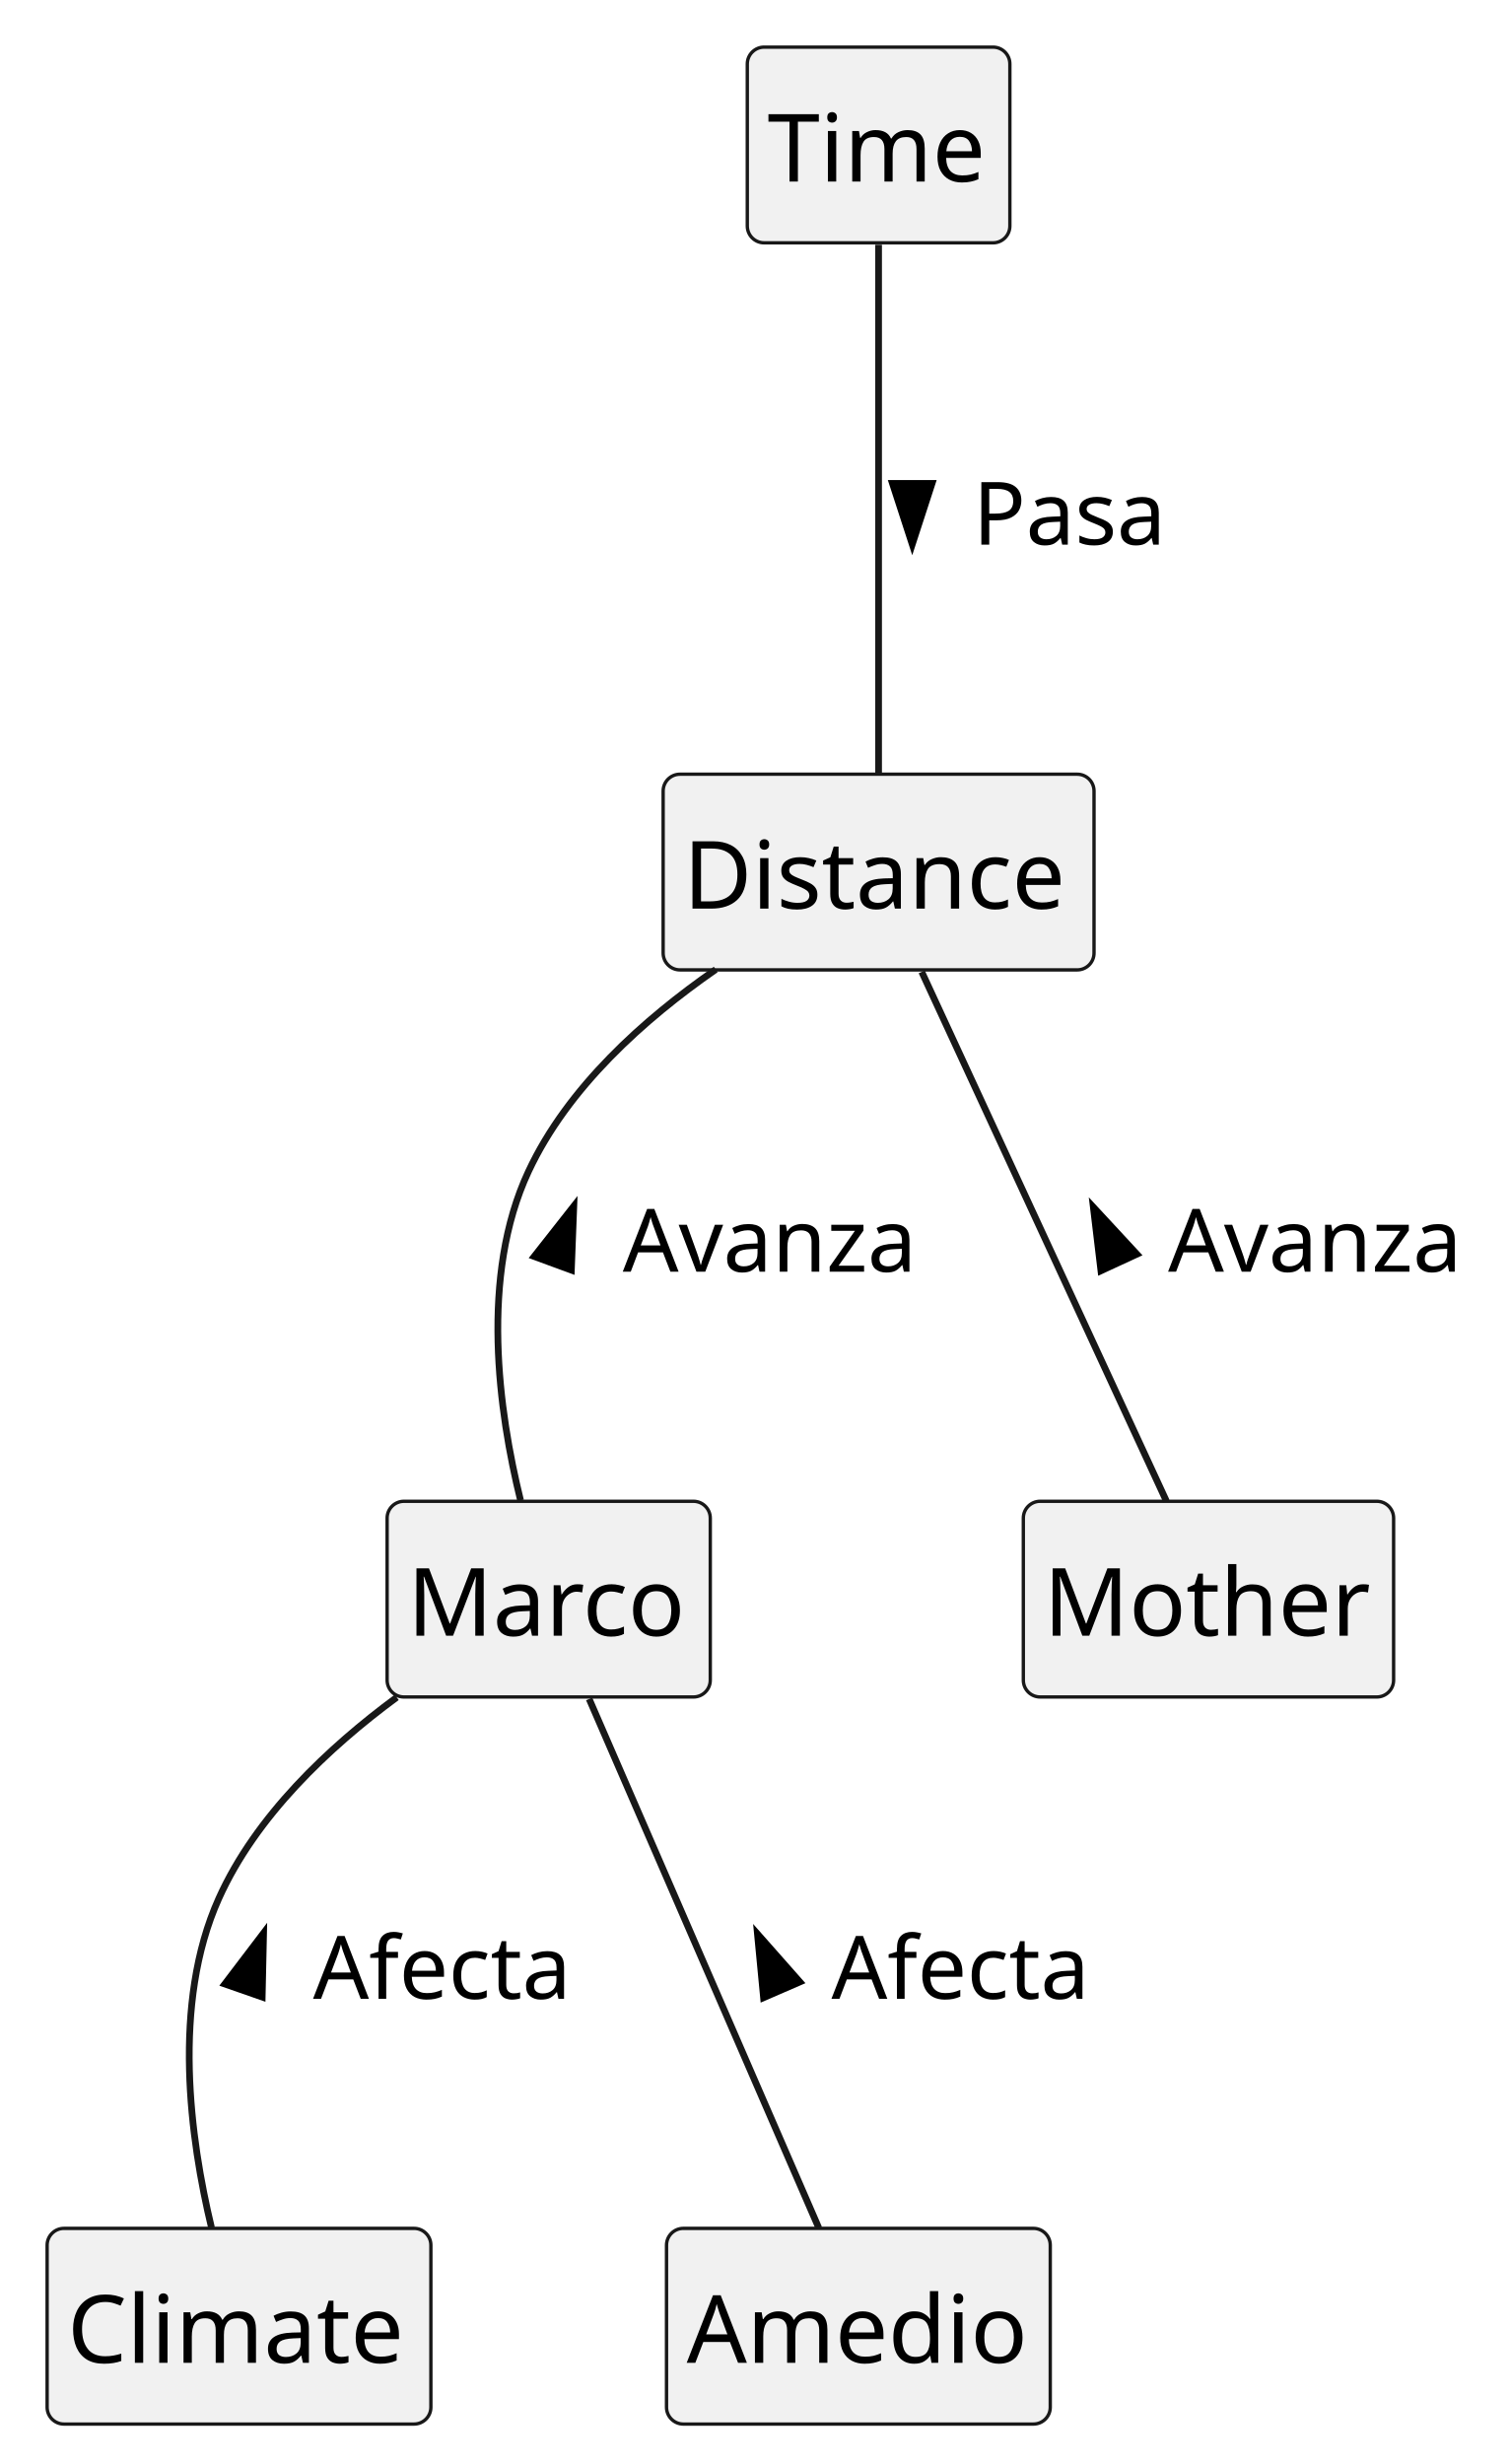
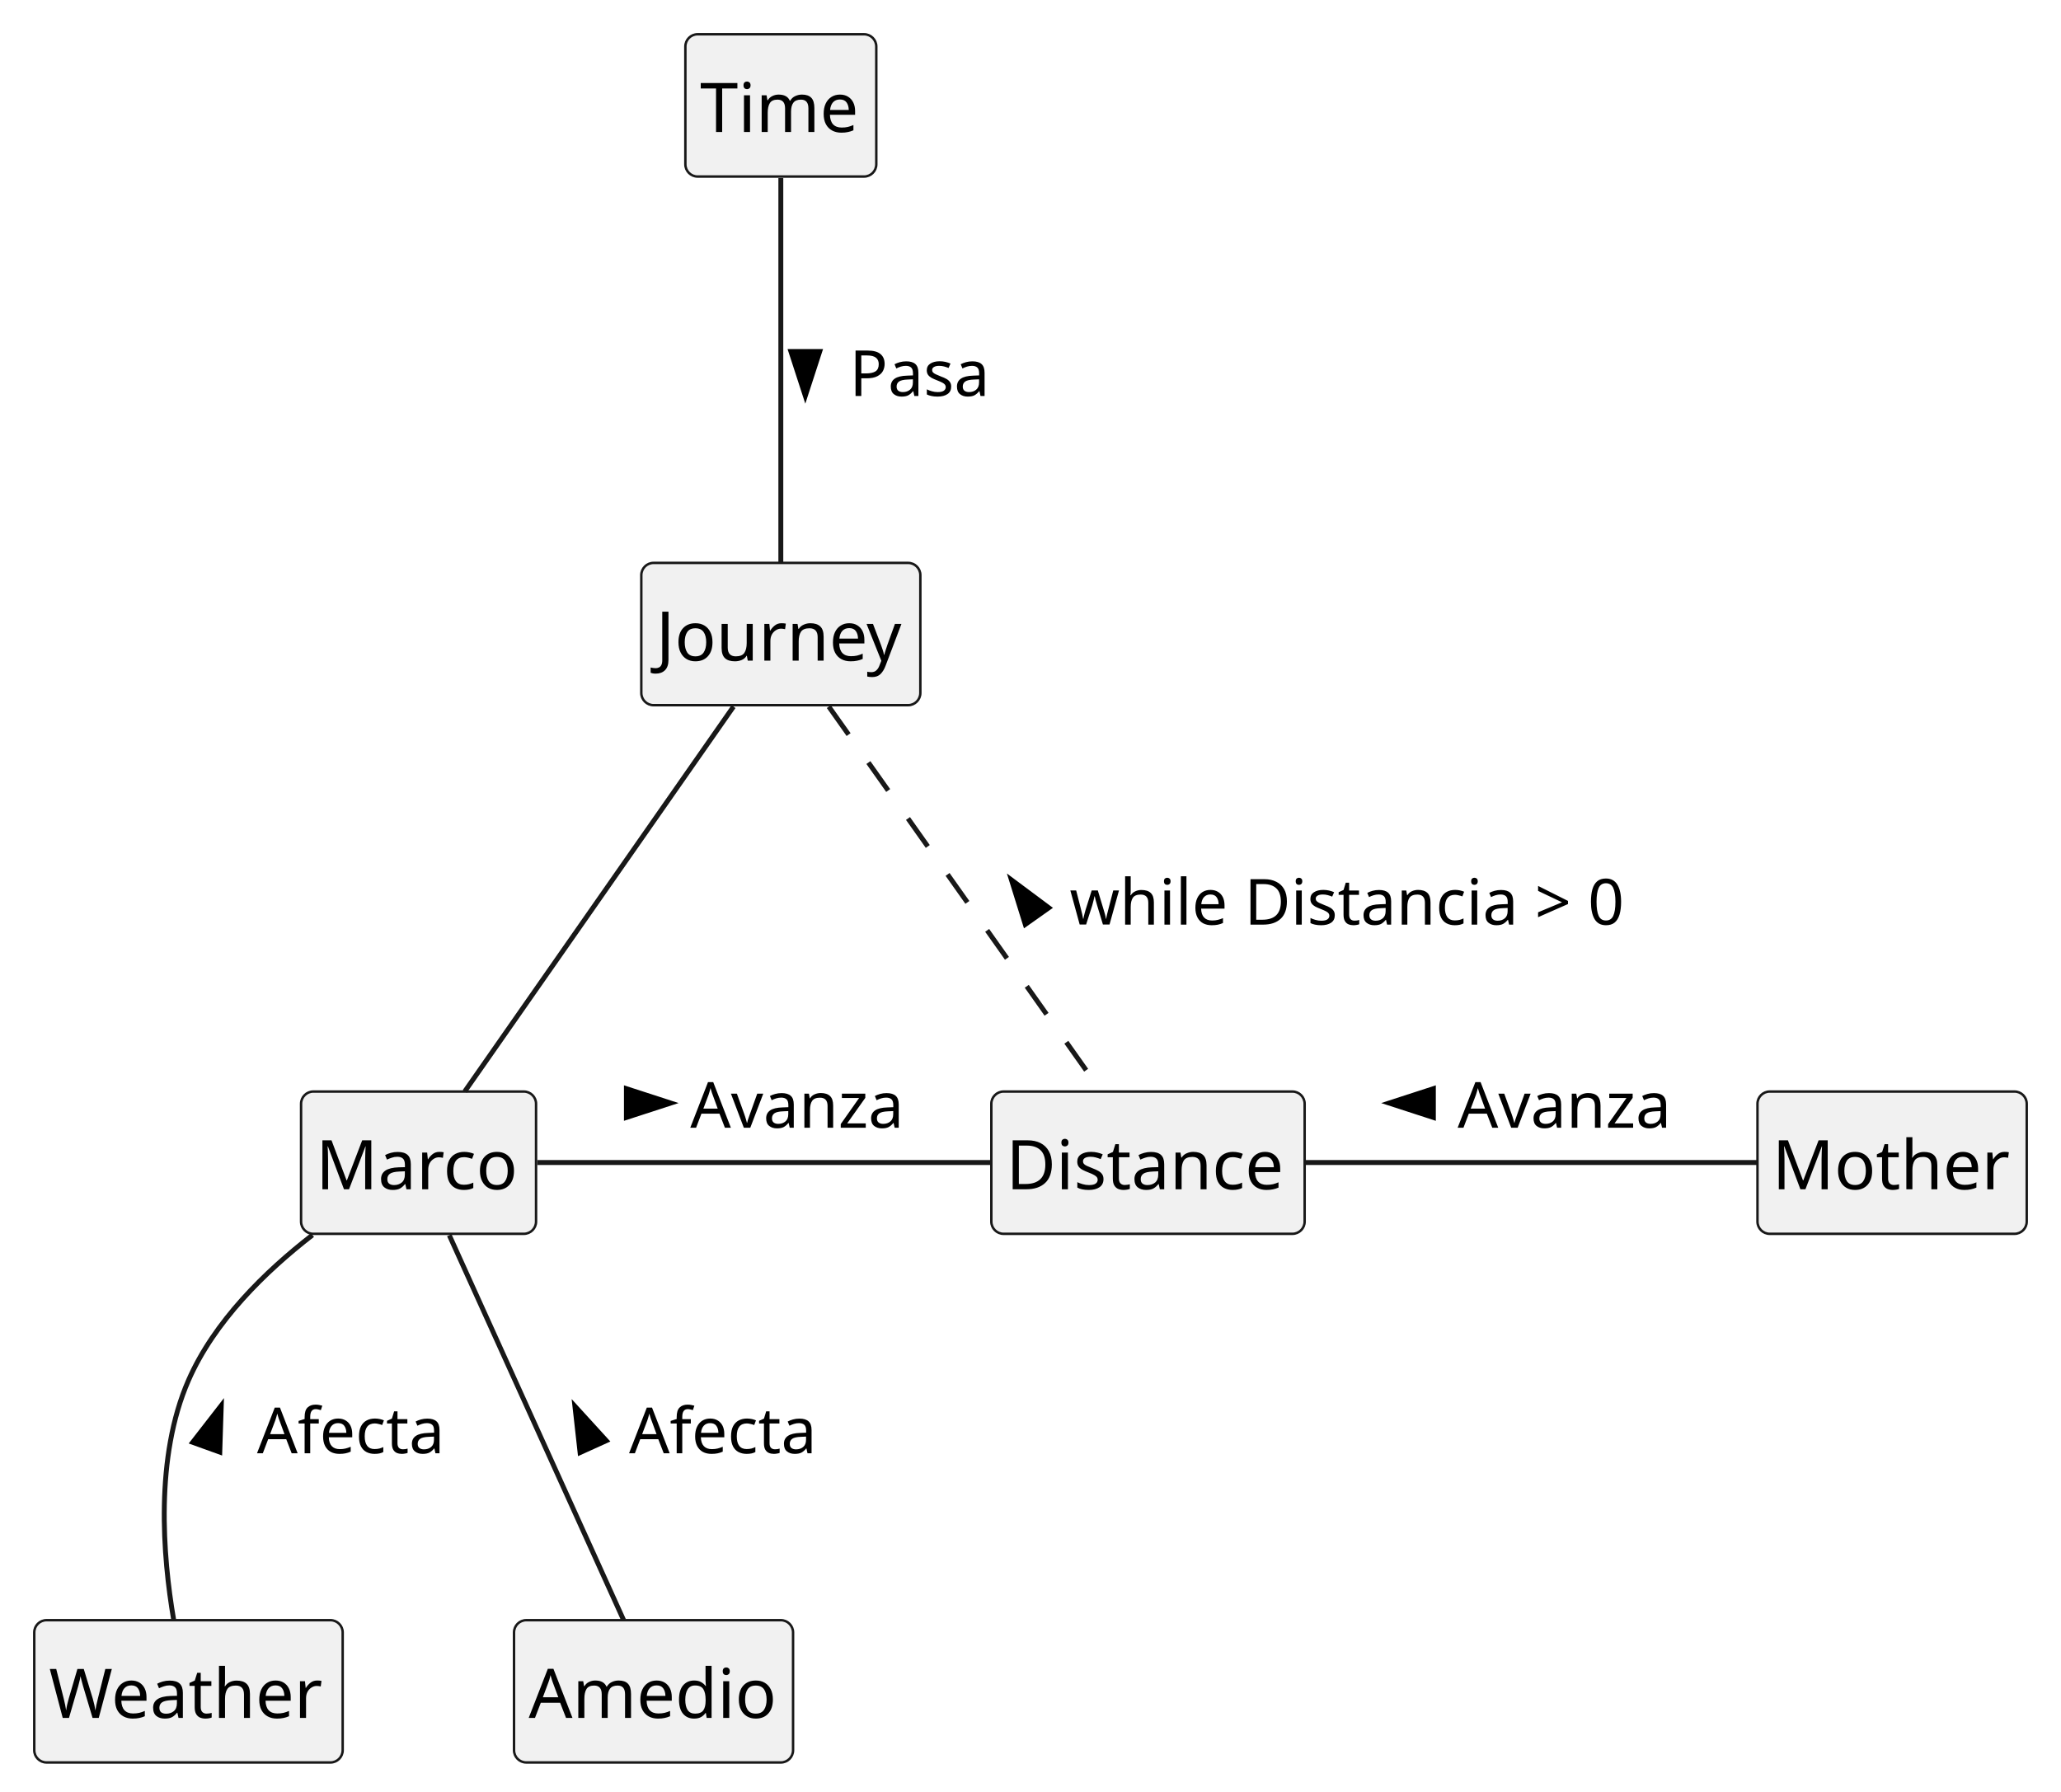
- <svg xmlns="http://www.w3.org/2000/svg" contentStyleType="text/css" height="366px" preserveAspectRatio="none" style="width:224px;height:366px;background:#FFFFFF;" version="1.1" viewBox="0 0 224 366" width="224px" zoomAndPan="magnify">
+ <svg xmlns="http://www.w3.org/2000/svg" contentStyleType="text/css" height="366px" preserveAspectRatio="none" style="width:421px;height:366px;background:#FFFFFF;" version="1.1" viewBox="0 0 421 366" width="421px" zoomAndPan="magnify">
  <defs />
  <g>
    <g id="elem_Marco">
-       <rect fill="#F1F1F1" height="29.068" id="Marco" rx="2.5" ry="2.5" style="stroke:#181818;stroke-width:0.5;" width="48" x="57.5" y="223" />
-       <text fill="#000000" font-family="sans-serif" font-size="14" lengthAdjust="spacing" textLength="42" x="60.5" y="242.966">Marco</text>
+       <rect fill="#F1F1F1" height="29.068" id="Marco" rx="2.5" ry="2.5" style="stroke:#181818;stroke-width:0.5;" width="48" x="61.5" y="223" />
+       <text fill="#000000" font-family="sans-serif" font-size="14" lengthAdjust="spacing" textLength="42" x="64.5" y="242.966">Marco</text>
    </g>
-     <g id="elem_Climate">
-       <rect fill="#F1F1F1" height="29.068" id="Climate" rx="2.5" ry="2.5" style="stroke:#181818;stroke-width:0.5;" width="57" x="7" y="331" />
-       <text fill="#000000" font-family="sans-serif" font-size="14" lengthAdjust="spacing" textLength="51" x="10" y="350.966">Climate</text>
+     <g id="elem_Weather">
+       <rect fill="#F1F1F1" height="29.068" id="Weather" rx="2.5" ry="2.5" style="stroke:#181818;stroke-width:0.5;" width="63" x="7" y="331" />
+       <text fill="#000000" font-family="sans-serif" font-size="14" lengthAdjust="spacing" textLength="57" x="10" y="350.966">Weather</text>
    </g>
    <g id="elem_Amedio">
-       <rect fill="#F1F1F1" height="29.068" id="Amedio" rx="2.5" ry="2.5" style="stroke:#181818;stroke-width:0.5;" width="57" x="99" y="331" />
-       <text fill="#000000" font-family="sans-serif" font-size="14" lengthAdjust="spacing" textLength="51" x="102" y="350.966">Amedio</text>
+       <rect fill="#F1F1F1" height="29.068" id="Amedio" rx="2.5" ry="2.5" style="stroke:#181818;stroke-width:0.5;" width="57" x="105" y="331" />
+       <text fill="#000000" font-family="sans-serif" font-size="14" lengthAdjust="spacing" textLength="51" x="108" y="350.966">Amedio</text>
    </g>
    <g id="elem_Distance">
-       <rect fill="#F1F1F1" height="29.068" id="Distance" rx="2.5" ry="2.5" style="stroke:#181818;stroke-width:0.5;" width="64" x="98.5" y="115" />
-       <text fill="#000000" font-family="sans-serif" font-size="14" lengthAdjust="spacing" textLength="58" x="101.5" y="134.966">Distance</text>
+       <rect fill="#F1F1F1" height="29.068" id="Distance" rx="2.5" ry="2.5" style="stroke:#181818;stroke-width:0.5;" width="64" x="202.5" y="223" />
+       <text fill="#000000" font-family="sans-serif" font-size="14" lengthAdjust="spacing" textLength="58" x="205.5" y="242.966">Distance</text>
    </g>
    <g id="elem_Mother">
-       <rect fill="#F1F1F1" height="29.068" id="Mother" rx="2.5" ry="2.5" style="stroke:#181818;stroke-width:0.5;" width="55" x="152" y="223" />
-       <text fill="#000000" font-family="sans-serif" font-size="14" lengthAdjust="spacing" textLength="49" x="155" y="242.966">Mother</text>
+       <rect fill="#F1F1F1" height="29.068" id="Mother" rx="2.5" ry="2.5" style="stroke:#181818;stroke-width:0.5;" width="55" x="359" y="223" />
+       <text fill="#000000" font-family="sans-serif" font-size="14" lengthAdjust="spacing" textLength="49" x="362" y="242.966">Mother</text>
    </g>
    <g id="elem_Time">
-       <rect fill="#F1F1F1" height="29.068" id="Time" rx="2.5" ry="2.5" style="stroke:#181818;stroke-width:0.5;" width="39" x="111" y="7" />
-       <text fill="#000000" font-family="sans-serif" font-size="14" lengthAdjust="spacing" textLength="33" x="114" y="26.966">Time</text>
+       <rect fill="#F1F1F1" height="29.068" id="Time" rx="2.5" ry="2.5" style="stroke:#181818;stroke-width:0.5;" width="39" x="140" y="7" />
+       <text fill="#000000" font-family="sans-serif" font-size="14" lengthAdjust="spacing" textLength="33" x="143" y="26.966">Time</text>
    </g>
-     <g id="link_Marco_Climate">
-       <path codeLine="5" d="M58.93,252.12 C48.84,259.56 38,269.76 32.5,282 C25.46,297.66 28.26,317.79 31.42,330.92 " fill="none" id="Marco-Climate" style="stroke:#181818;stroke-width:1.0;" />
-       <polygon fill="#000000" points="39.148,287.132,33.392,294.703,38.941,296.641,39.148,287.132" style="stroke:#000000;stroke-width:1.0;" />
-       <text fill="#000000" font-family="sans-serif" font-size="13" lengthAdjust="spacing" textLength="37" x="46.5" y="296.897">Afecta</text>
+     <g id="elem_Journey">
+       <rect fill="#F1F1F1" height="29.068" id="Journey" rx="2.5" ry="2.5" style="stroke:#181818;stroke-width:0.5;" width="57" x="131" y="115" />
+       <text fill="#000000" font-family="sans-serif" font-size="14" lengthAdjust="spacing" textLength="51" x="134" y="134.966">Journey</text>
+     </g>
+     <g id="link_Marco_Weather">
+       <path codeLine="5" d="M63.83,252.31 C54.15,259.8 43.75,269.98 38.5,282 C31.63,297.71 33.24,317.83 35.48,330.94 " fill="none" id="Marco-Weather" style="stroke:#181818;stroke-width:1.0;" />
+       <polygon fill="#000000" points="45.196,287.149,39.363,294.661,44.893,296.655,45.196,287.149" style="stroke:#000000;stroke-width:1.0;" />
+       <text fill="#000000" font-family="sans-serif" font-size="13" lengthAdjust="spacing" textLength="37" x="52.5" y="296.897">Afecta</text>
    </g>
    <g id="link_Marco_Amedio">
-       <path codeLine="6" d="M87.51,252.36 C96.38,272.78 112.85,310.74 121.63,330.97 " fill="none" id="Marco-Amedio" style="stroke:#181818;stroke-width:1.0;" />
-       <polygon fill="#000000" points="112.509,287.266,113.415,296.734,118.806,294.394,112.509,287.266" style="stroke:#000000;stroke-width:1.0;" />
-       <text fill="#000000" font-family="sans-serif" font-size="13" lengthAdjust="spacing" textLength="37" x="123.5" y="296.897">Afecta</text>
+       <path codeLine="6" d="M91.78,252.36 C101.03,272.78 118.21,310.74 127.38,330.97 " fill="none" id="Marco-Amedio" style="stroke:#181818;stroke-width:1.0;" />
+       <polygon fill="#000000" points="117.437,287.298,118.492,296.75,123.846,294.325,117.437,287.298" style="stroke:#000000;stroke-width:1.0;" />
+       <text fill="#000000" font-family="sans-serif" font-size="13" lengthAdjust="spacing" textLength="37" x="128.5" y="296.897">Afecta</text>
    </g>
-     <g id="link_Distance_Marco">
-       <path codeLine="8" d="M106.31,144.01 C95.69,151.37 84.33,161.52 78.5,174 C71.23,189.55 74.08,209.71 77.32,222.87 " fill="none" id="Distance-Marco" style="stroke:#181818;stroke-width:1.0;" />
-       <polygon fill="#000000" points="85.225,179.16,79.346,186.636,84.863,188.664,85.225,179.16" style="stroke:#000000;stroke-width:1.0;" />
-       <text fill="#000000" font-family="sans-serif" font-size="13" lengthAdjust="spacing" textLength="43" x="92.5" y="188.897">Avanza</text>
+     <g id="link_Marco_Distance">
+       <path codeLine="8" d="M109.77,237.5 C135,237.5 174.63,237.5 202.43,237.5 " fill="none" id="Marco-Distance" style="stroke:#181818;stroke-width:1.0;" />
+       <polygon fill="#000000" points="137,225.353,127.955,222.414,127.955,228.292,137,225.353" style="stroke:#000000;stroke-width:1.0;" />
+       <text fill="#000000" font-family="sans-serif" font-size="13" lengthAdjust="spacing" textLength="43" x="141" y="230.397">Avanza</text>
    </g>
    <g id="link_Distance_Mother">
-       <path codeLine="10" d="M136.91,144.36 C146.35,164.78 163.89,202.74 173.25,222.97 " fill="none" id="Distance-Mother" style="stroke:#181818;stroke-width:1.0;" />
-       <polygon fill="#000000" points="162.402,179.315,163.53,188.758,168.865,186.292,162.402,179.315" style="stroke:#000000;stroke-width:1.0;" />
-       <text fill="#000000" font-family="sans-serif" font-size="13" lengthAdjust="spacing" textLength="43" x="173.5" y="188.897">Avanza</text>
+       <path codeLine="10" d="M266.74,237.5 C294.1,237.5 332.94,237.5 358.9,237.5 " fill="none" id="Distance-Mother" style="stroke:#181818;stroke-width:1.0;" />
+       <polygon fill="#000000" points="283.75,225.353,292.795,228.292,292.795,222.414,283.75,225.353" style="stroke:#000000;stroke-width:1.0;" />
+       <text fill="#000000" font-family="sans-serif" font-size="13" lengthAdjust="spacing" textLength="43" x="297.75" y="230.397">Avanza</text>
    </g>
-     <g id="link_Time_Distance">
-       <path codeLine="12" d="M130.5,36.36 C130.5,56.78 130.5,94.74 130.5,114.97 " fill="none" id="Time-Distance" style="stroke:#181818;stroke-width:1.0;" />
-       <polygon fill="#000000" points="135.5,80.853,138.439,71.808,132.561,71.808,135.5,80.853" style="stroke:#000000;stroke-width:1.0;" />
-       <text fill="#000000" font-family="sans-serif" font-size="13" lengthAdjust="spacing" textLength="28" x="144.5" y="80.897">Pasa</text>
+     <g id="link_Time_Journey">
+       <path codeLine="12" d="M159.5,36.36 C159.5,56.78 159.5,94.74 159.5,114.97 " fill="none" id="Time-Journey" style="stroke:#181818;stroke-width:1.0;" />
+       <polygon fill="#000000" points="164.5,80.853,167.439,71.808,161.561,71.808,164.5,80.853" style="stroke:#000000;stroke-width:1.0;" />
+       <text fill="#000000" font-family="sans-serif" font-size="13" lengthAdjust="spacing" textLength="28" x="173.5" y="80.897">Pasa</text>
+     </g>
+     <g id="link_Journey_Marco">
+       <path codeLine="14" d="M149.83,144.36 C135.57,164.78 109.07,202.74 94.94,222.97 " fill="none" id="Journey-Marco" style="stroke:#181818;stroke-width:1.0;" />
+     </g>
+     <g id="link_Journey_Distance">
+       <path codeLine="16" d="M169.3,144.36 C183.76,164.78 210.61,202.74 224.93,222.97 " fill="none" id="Journey-Distance" style="stroke:#181818;stroke-width:1.0;stroke-dasharray:7.0,7.0;" />
+       <polygon fill="#000000" points="206.612,179.772,209.438,188.853,214.236,185.457,206.612,179.772" style="stroke:#000000;stroke-width:1.0;" />
+       <text fill="#000000" font-family="sans-serif" font-size="13" lengthAdjust="spacing" textLength="108" x="218.5" y="188.897">while Distancia &gt; 0</text>
    </g>
  </g>
</svg>
